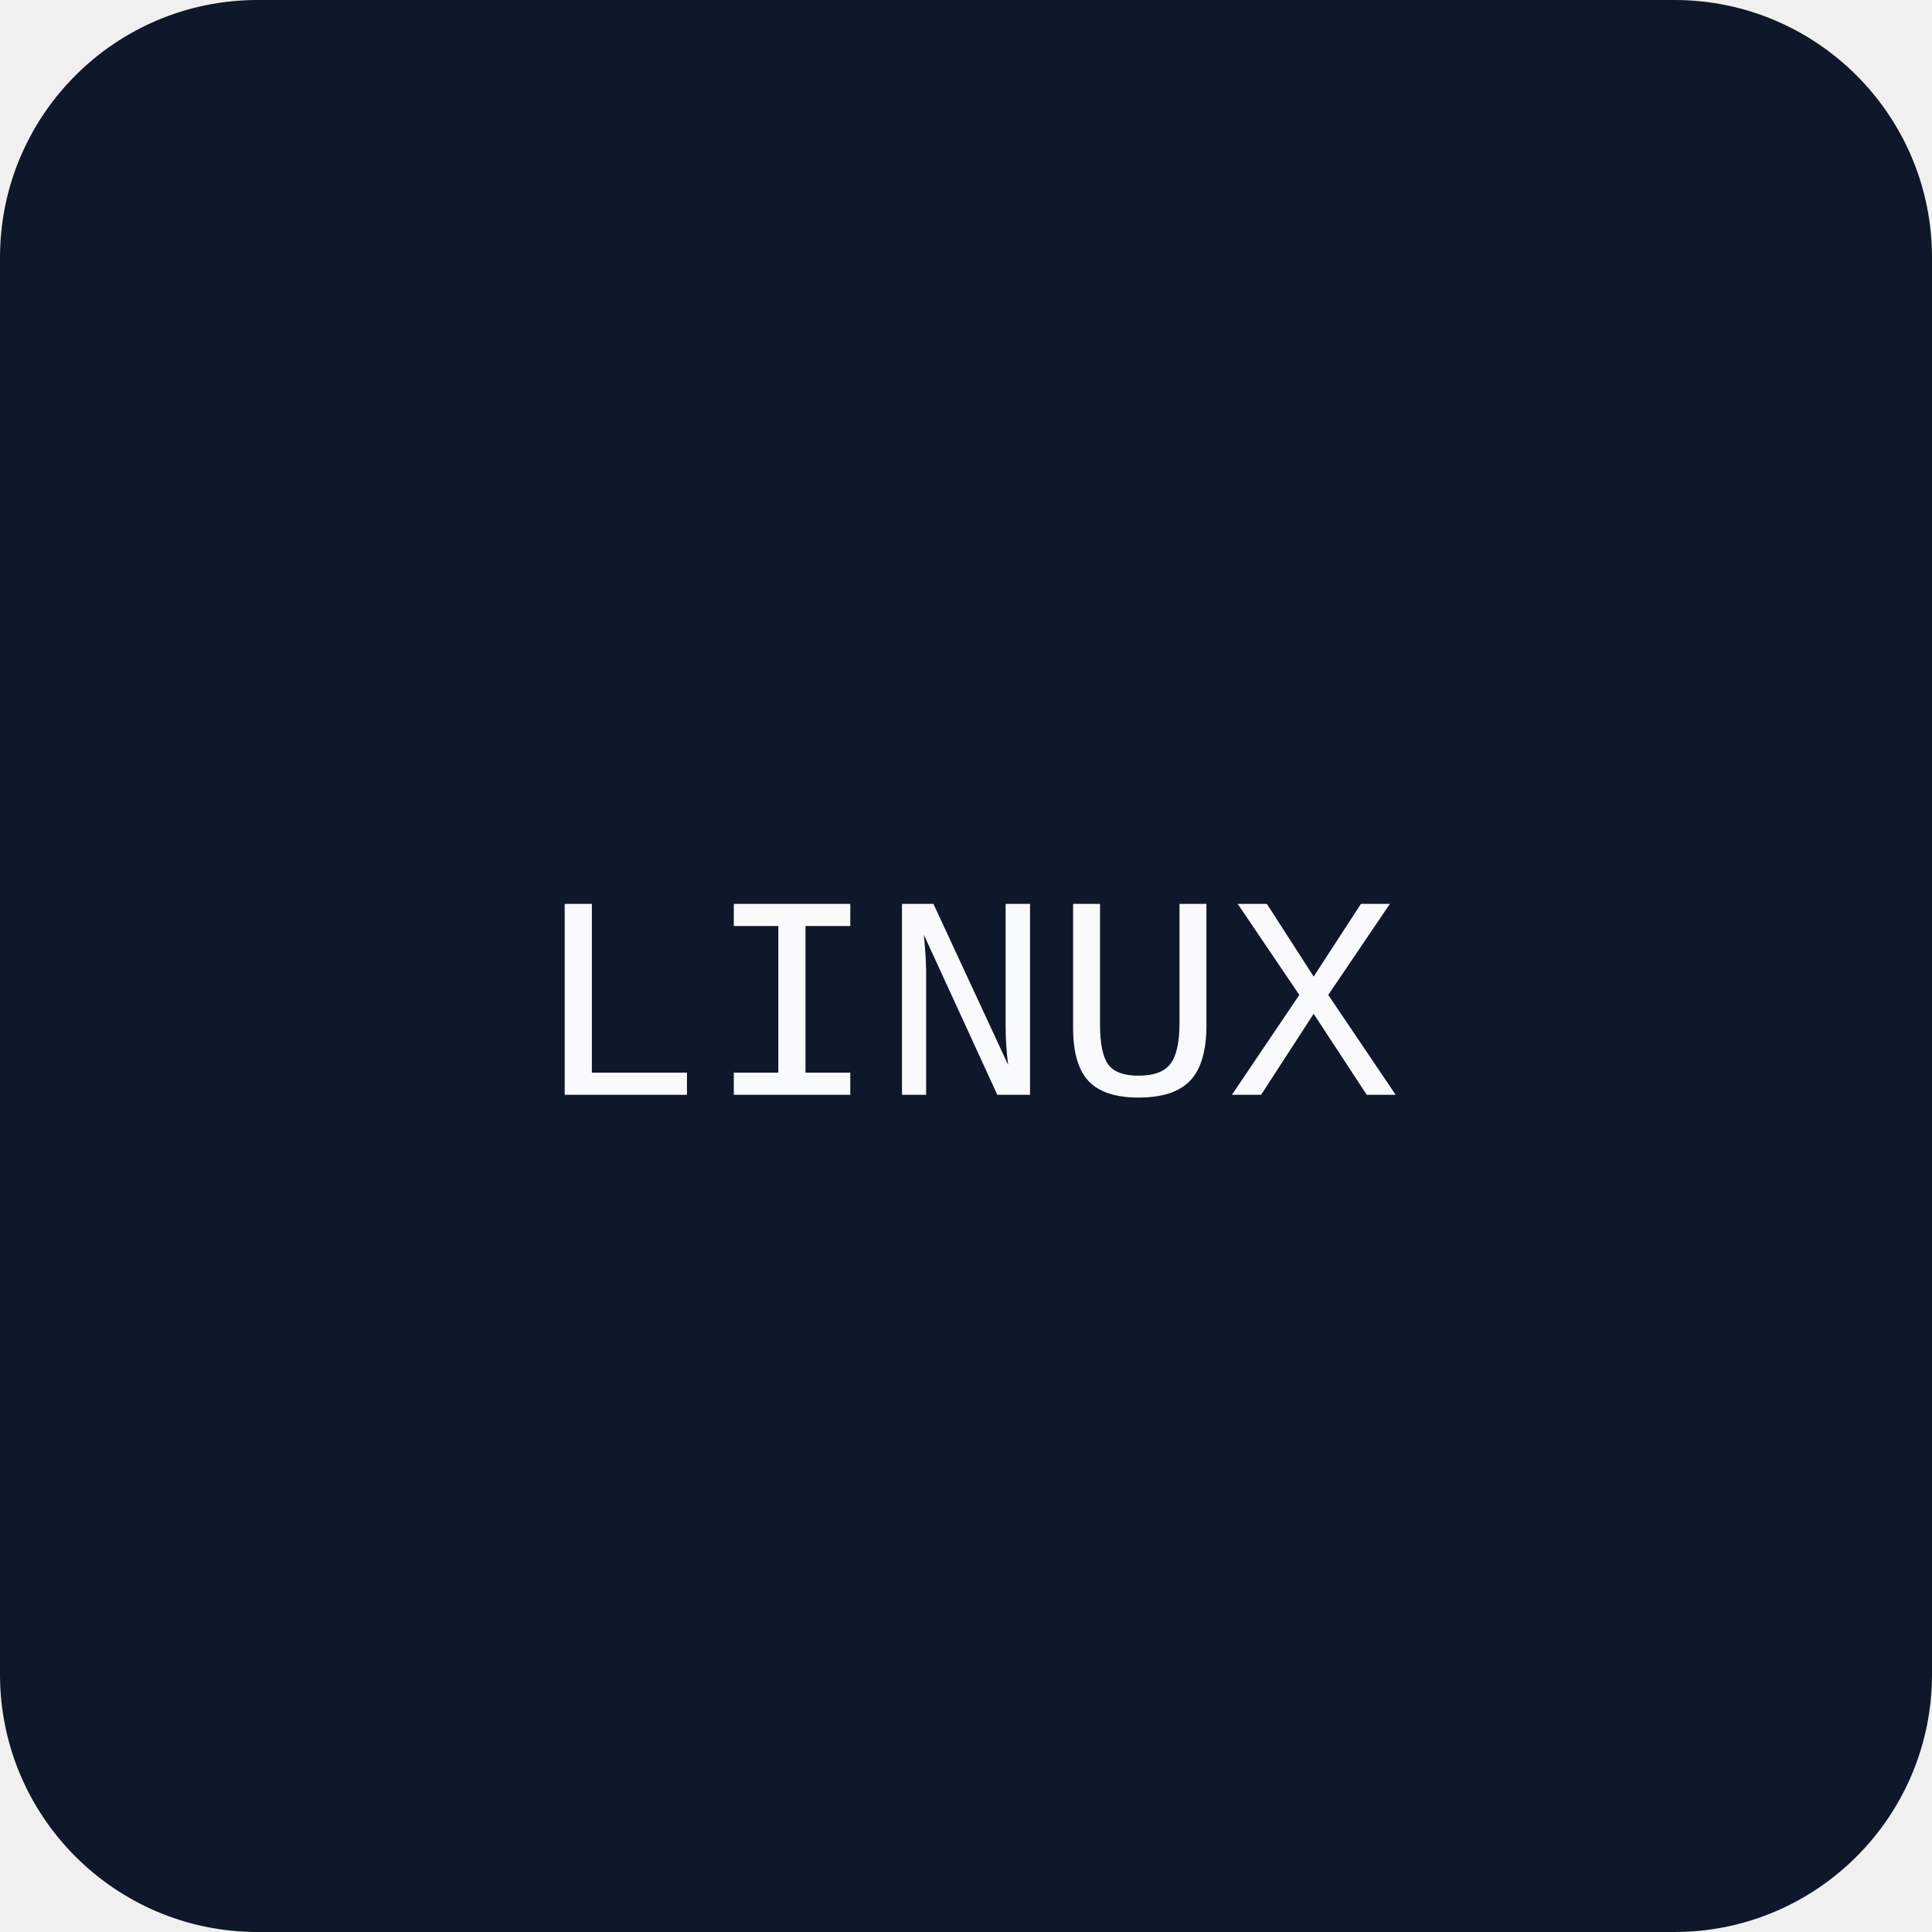
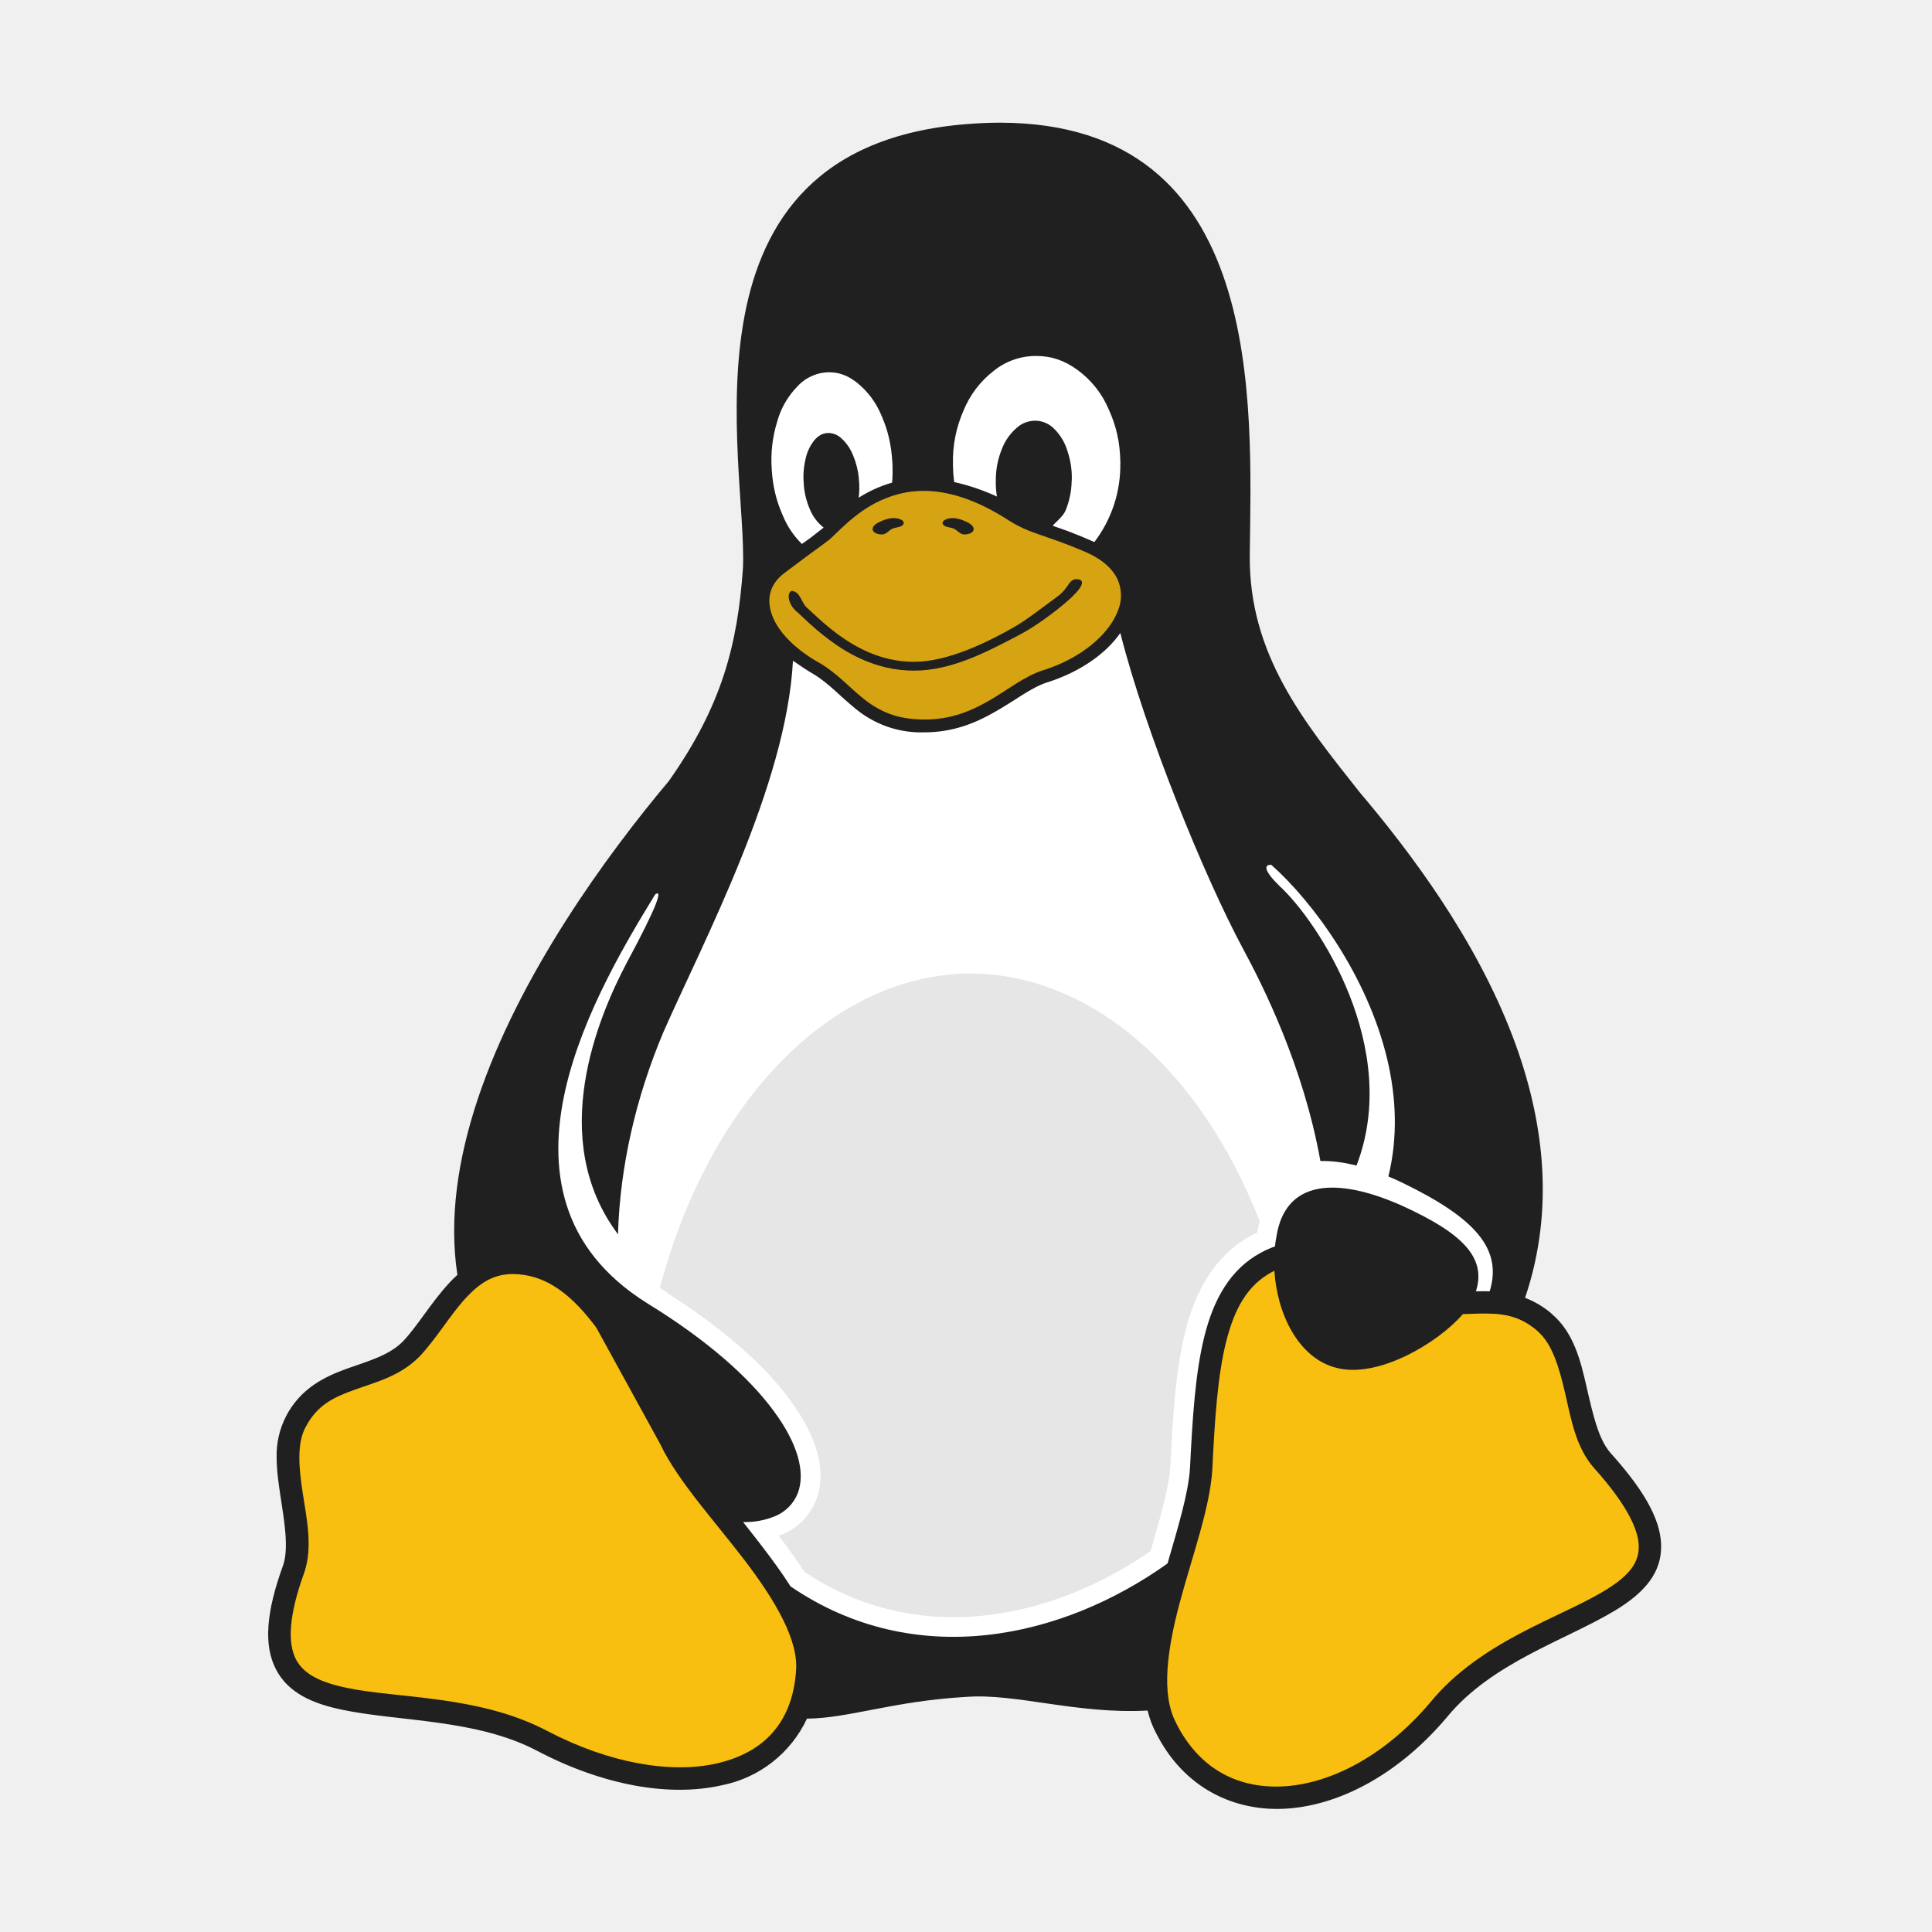
- <svg xmlns="http://www.w3.org/2000/svg" viewBox="0 0 120 120" role="img" aria-label="Linux logo placeholder">
-   <rect width="120" height="120" rx="16" fill="#0f172a" />
-   <text x="60" y="68" text-anchor="middle" font-size="18" font-family="'Ubuntu Mono', 'SFMono-Regular', Consolas, 'Liberation Mono', Menlo, monospace" fill="#f8fafc">LINUX</text>
+ <svg xmlns="http://www.w3.org/2000/svg" width="800px" height="800px" viewBox="0 0 16 16" fill="none">
+   <path fill="#202020" d="M13.338 12.033c-.1-.112-.146-.319-.197-.54-.05-.22-.107-.457-.288-.61v-.001a.756.756 0 00-.223-.134c.252-.745.153-1.487-.1-2.157-.312-.823-.855-1.54-1.27-2.03-.464-.586-.918-1.142-.91-1.963.014-1.254.138-3.579-2.068-3.582-.09 0-.183.004-.28.012-2.466.198-1.812 2.803-1.849 3.675-.045.638-.174 1.14-.613 1.764-.515.613-1.24 1.604-1.584 2.637-.162.487-.24.984-.168 1.454-.023.02-.044.041-.064.063-.151.161-.263.357-.388.489-.116.116-.282.16-.464.225-.183.066-.383.162-.504.395v.001a.702.702 0 00-.077.339c0 .108.016.217.032.322.034.22.068.427.023.567-.144.395-.163.667-.061.865.102.199.31.286.547.335.473.1 1.114.075 1.619.342l.043-.082-.043.082c.54.283 1.089.383 1.526.284a.99.99 0 00.706-.552c.342-.002.717-.146 1.318-.18.408-.032.918.145 1.503.113a.806.806 0 00.068.183l.001.001c.227.455.65.662 1.1.627.45-.036.928-.301 1.315-.762l-.07-.06.07.06c.37-.448.982-.633 1.388-.878.203-.123.368-.276.38-.499.013-.222-.118-.471-.418-.805z" />
+   <path fill="#F8BF11" d="M13.571 12.828c-.007.137-.107.24-.29.35-.368.222-1.019.414-1.434.918-.362.43-.802.665-1.19.696-.387.03-.721-.13-.919-.526v-.002c-.123-.233-.072-.6.031-.987s.251-.785.271-1.108v-.001c.02-.415.044-.776.114-1.055.07-.28.179-.468.373-.575a.876.876 0 01.027-.014c.022.359.2.725.514.804.343.09.838-.204 1.047-.445l.122-.004c.184-.005.337.006.495.143v.001c.121.102.179.296.229.512.05.217.09.453.239.621.287.32.38.534.371.672zM6.592 13.843v.003c-.034.435-.28.672-.656.758-.377.086-.888 0-1.398-.266-.565-.3-1.237-.27-1.667-.36-.216-.045-.357-.113-.421-.238-.064-.126-.066-.345.071-.72v-.001l.001-.002c.068-.209.018-.438-.015-.653-.033-.214-.049-.41.024-.546l.001-.001c.094-.181.232-.246.403-.307.17-.062.373-.11.533-.27l.001-.001h.001c.148-.157.26-.353.39-.492.11-.117.22-.195.385-.196h.005a.61.61 0 01.093.008c.22.033.411.187.596.437l.533.971v.001c.142.296.441.622.695.954.254.333.45.666.425.921z" />
+   <path fill="#D6A312" d="M9.25 4.788c-.043-.084-.13-.164-.28-.225-.31-.133-.444-.142-.617-.254-.28-.181-.513-.244-.706-.244a.834.834 0 00-.272.047c-.236.08-.392.25-.49.342-.02.019-.044.035-.104.08-.06.043-.15.11-.28.208-.117.086-.154.2-.114.332.04.132.167.285.4.417h.001c.145.085.244.2.358.291a.801.801 0 00.189.117c.072.031.156.052.26.058.248.015.43-.06.59-.151.16-.092.296-.204.452-.255h.001c.32-.1.548-.301.62-.493a.324.324 0 00-.008-.27z" />
+   <path fill="#202020" d="M8.438 5.26c-.255.133-.552.294-.869.294-.316 0-.566-.146-.745-.289-.09-.07-.163-.142-.218-.193-.096-.075-.084-.181-.045-.178.066.008.076.095.117.134.056.052.126.12.211.187.17.135.397.266.68.266.284 0 .614-.166.816-.28.115-.064.26-.179.379-.266.09-.067.087-.147.162-.138.075.009.02.089-.085.18-.105.092-.27.214-.403.283z" />
+   <path fill="#ffffff" d="M12.337 10.694a1.724 1.724 0 00-.104 0h-.01c.088-.277-.106-.48-.621-.713-.534-.235-.96-.212-1.032.265-.005.025-.009.05-.011.076a.801.801 0 00-.12.054c-.252.137-.389.386-.465.692-.076.305-.098.674-.119 1.09-.013.208-.099.49-.186.79-.875.624-2.09.894-3.122.19-.07-.11-.15-.22-.233-.328a13.85 13.85 0 00-.16-.205.65.65 0 00.268-.05.34.34 0 00.186-.192c.063-.17 0-.408-.202-.68-.201-.273-.542-.58-1.043-.888-.368-.23-.574-.51-.67-.814-.097-.305-.084-.635-.01-.96.143-.625.51-1.233.743-1.614.063-.046.023.086-.236.567-.232.44-.667 1.455-.072 2.248.016-.564.15-1.14.377-1.677.329-.747 1.018-2.041 1.072-3.073.029.02.125.086.169.11.126.075.221.184.344.283a.85.85 0 00.575.2c.24 0 .427-.079.582-.168.17-.096.304-.204.433-.245.27-.085.486-.235.608-.41.21.83.7 2.027 1.014 2.611.167.31.5.969.643 1.762.091-.002.191.01.299.038.375-.973-.319-2.022-.636-2.314-.128-.124-.135-.18-.07-.177.343.304.795.917.96 1.608.075.315.09.646.01.973.04.017.08.034.12.054.603.293.826.548.719.897z" />
+   <path fill="#E6E6E6" d="M8.04 8.062c-.556.002-1.099.251-1.558.716-.46.464-.814 1.122-1.018 1.888l.061.038v.004c.47.298.805.598 1.012.878.219.296.316.584.223.834a.513.513 0 01-.27.283l-.041.015c.074.097.146.197.213.3.944.628 2.042.396 2.867-.172.08-.278.153-.536.163-.698.021-.415.042-.792.124-1.12.082-.33.242-.63.544-.795.017-.01.034-.015.051-.023a.756.756 0 01.022-.094c-.242-.622-.591-1.14-1.01-1.5-.42-.36-.897-.551-1.382-.554zm2.37 2.155l-.002.005v-.002l.001-.004z" />
+   <path fill="#ffffff" d="M9.278 3.833a1.05 1.05 0 01-.215.656 4.119 4.119 0 00-.218-.09l-.127-.045c.029-.035.085-.075.107-.127a.669.669 0 00.05-.243l.001-.01a.673.673 0 00-.035-.236.434.434 0 00-.108-.184.223.223 0 00-.156-.07H8.57a.228.228 0 00-.151.06.434.434 0 00-.122.175.676.676 0 00-.05.243v.01a.718.718 0 00.009.14 1.773 1.773 0 00-.354-.12 1.196 1.196 0 01-.01-.133v-.013a1.035 1.035 0 01.088-.447.793.793 0 01.25-.328.554.554 0 01.346-.123h.006c.125 0 .232.036.342.116a.78.78 0 01.257.324c.063.138.094.273.097.433l.001.012zM7.388 3.997a1.05 1.05 0 00-.277.125.623.623 0 00.002-.15v-.008a.651.651 0 00-.048-.192.37.37 0 00-.096-.141.158.158 0 00-.119-.045c-.042.004-.077.024-.11.065a.372.372 0 00-.07.156.626.626 0 00-.013.205v.008a.634.634 0 00.048.193.367.367 0 00.116.156l-.102.08-.078.056a.706.706 0 01-.16-.24c-.053-.12-.082-.24-.09-.381v-.001a1.071 1.071 0 01.045-.39.668.668 0 01.167-.292.359.359 0 01.264-.118c.084 0 .158.028.235.09a.68.68 0 01.199.271c.053.12.08.24.089.382v.001c.003.06.003.115-.002.17z" />
+   <path fill="#202020" d="M7.806 4.335c.01.034.065.029.097.045.027.014.05.045.08.046.03.001.076-.01.08-.04.005-.038-.052-.063-.088-.077-.047-.019-.107-.028-.151-.003-.01.005-.021.018-.018.03zM7.484 4.335c-.01.034-.065.029-.096.045-.028.014-.05.045-.081.046-.03.001-.076-.01-.08-.04-.005-.038.052-.063.088-.077.047-.019.108-.028.152-.003.01.005.02.018.017.03z" />
</svg>
